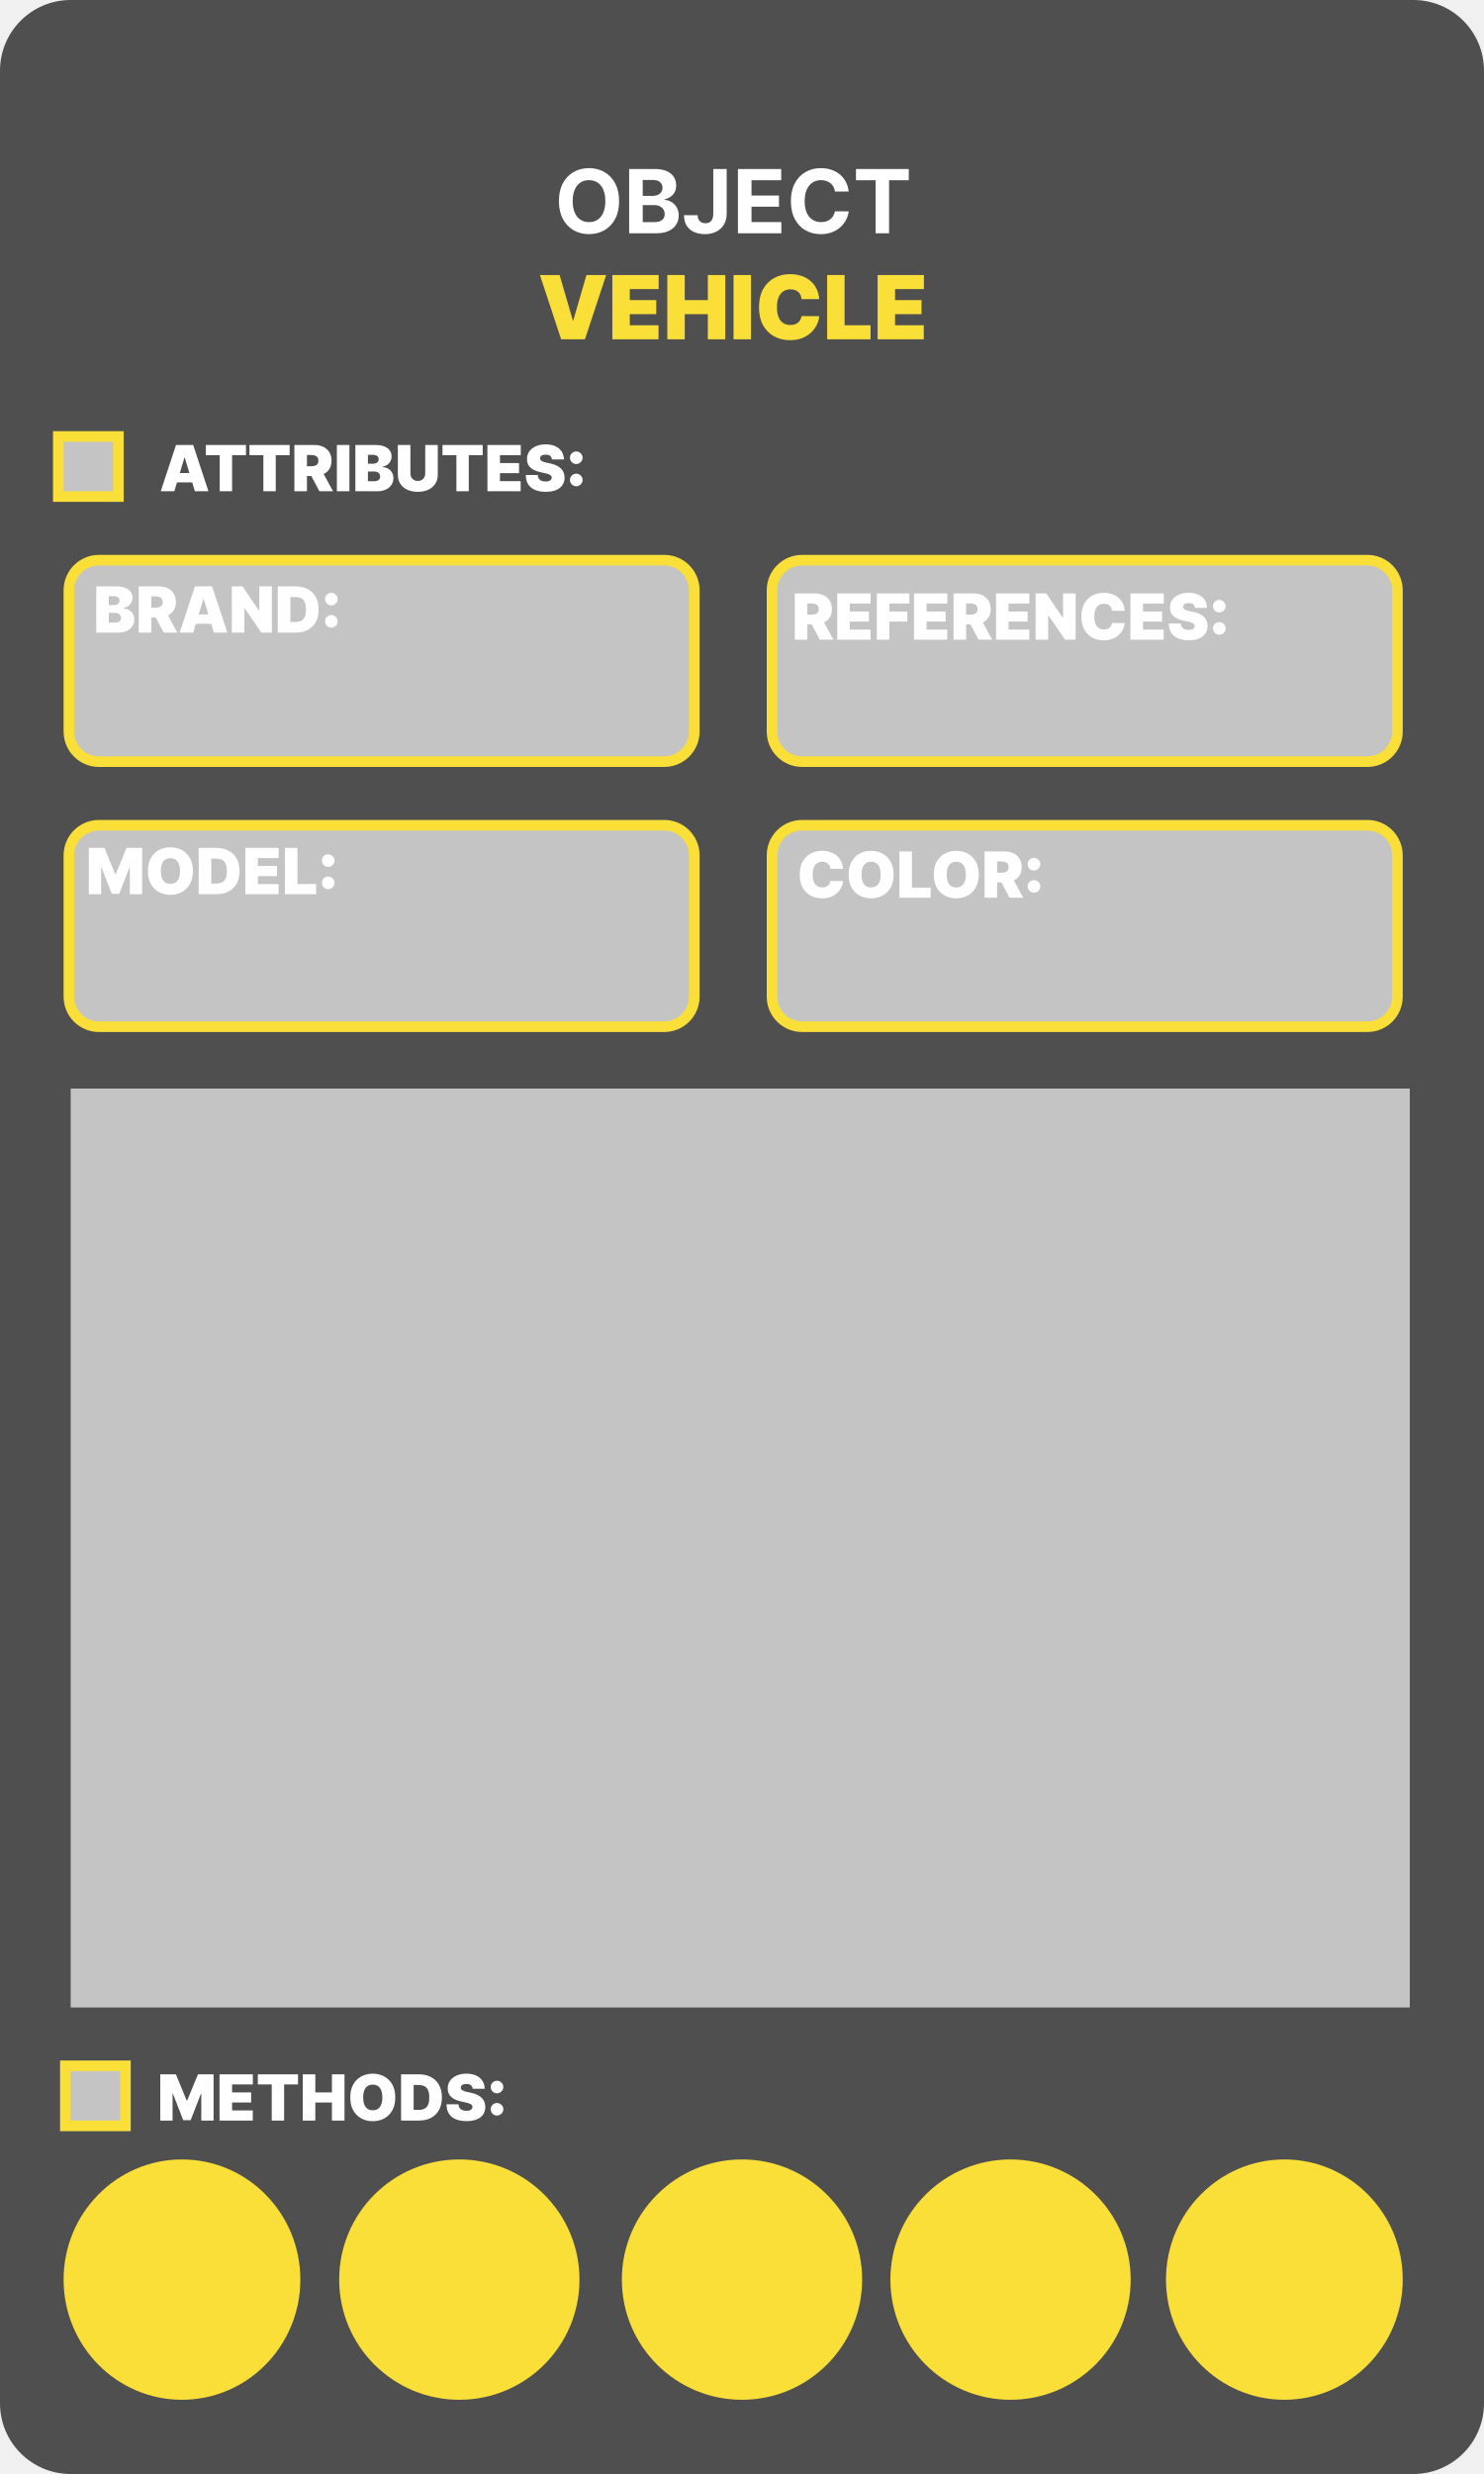
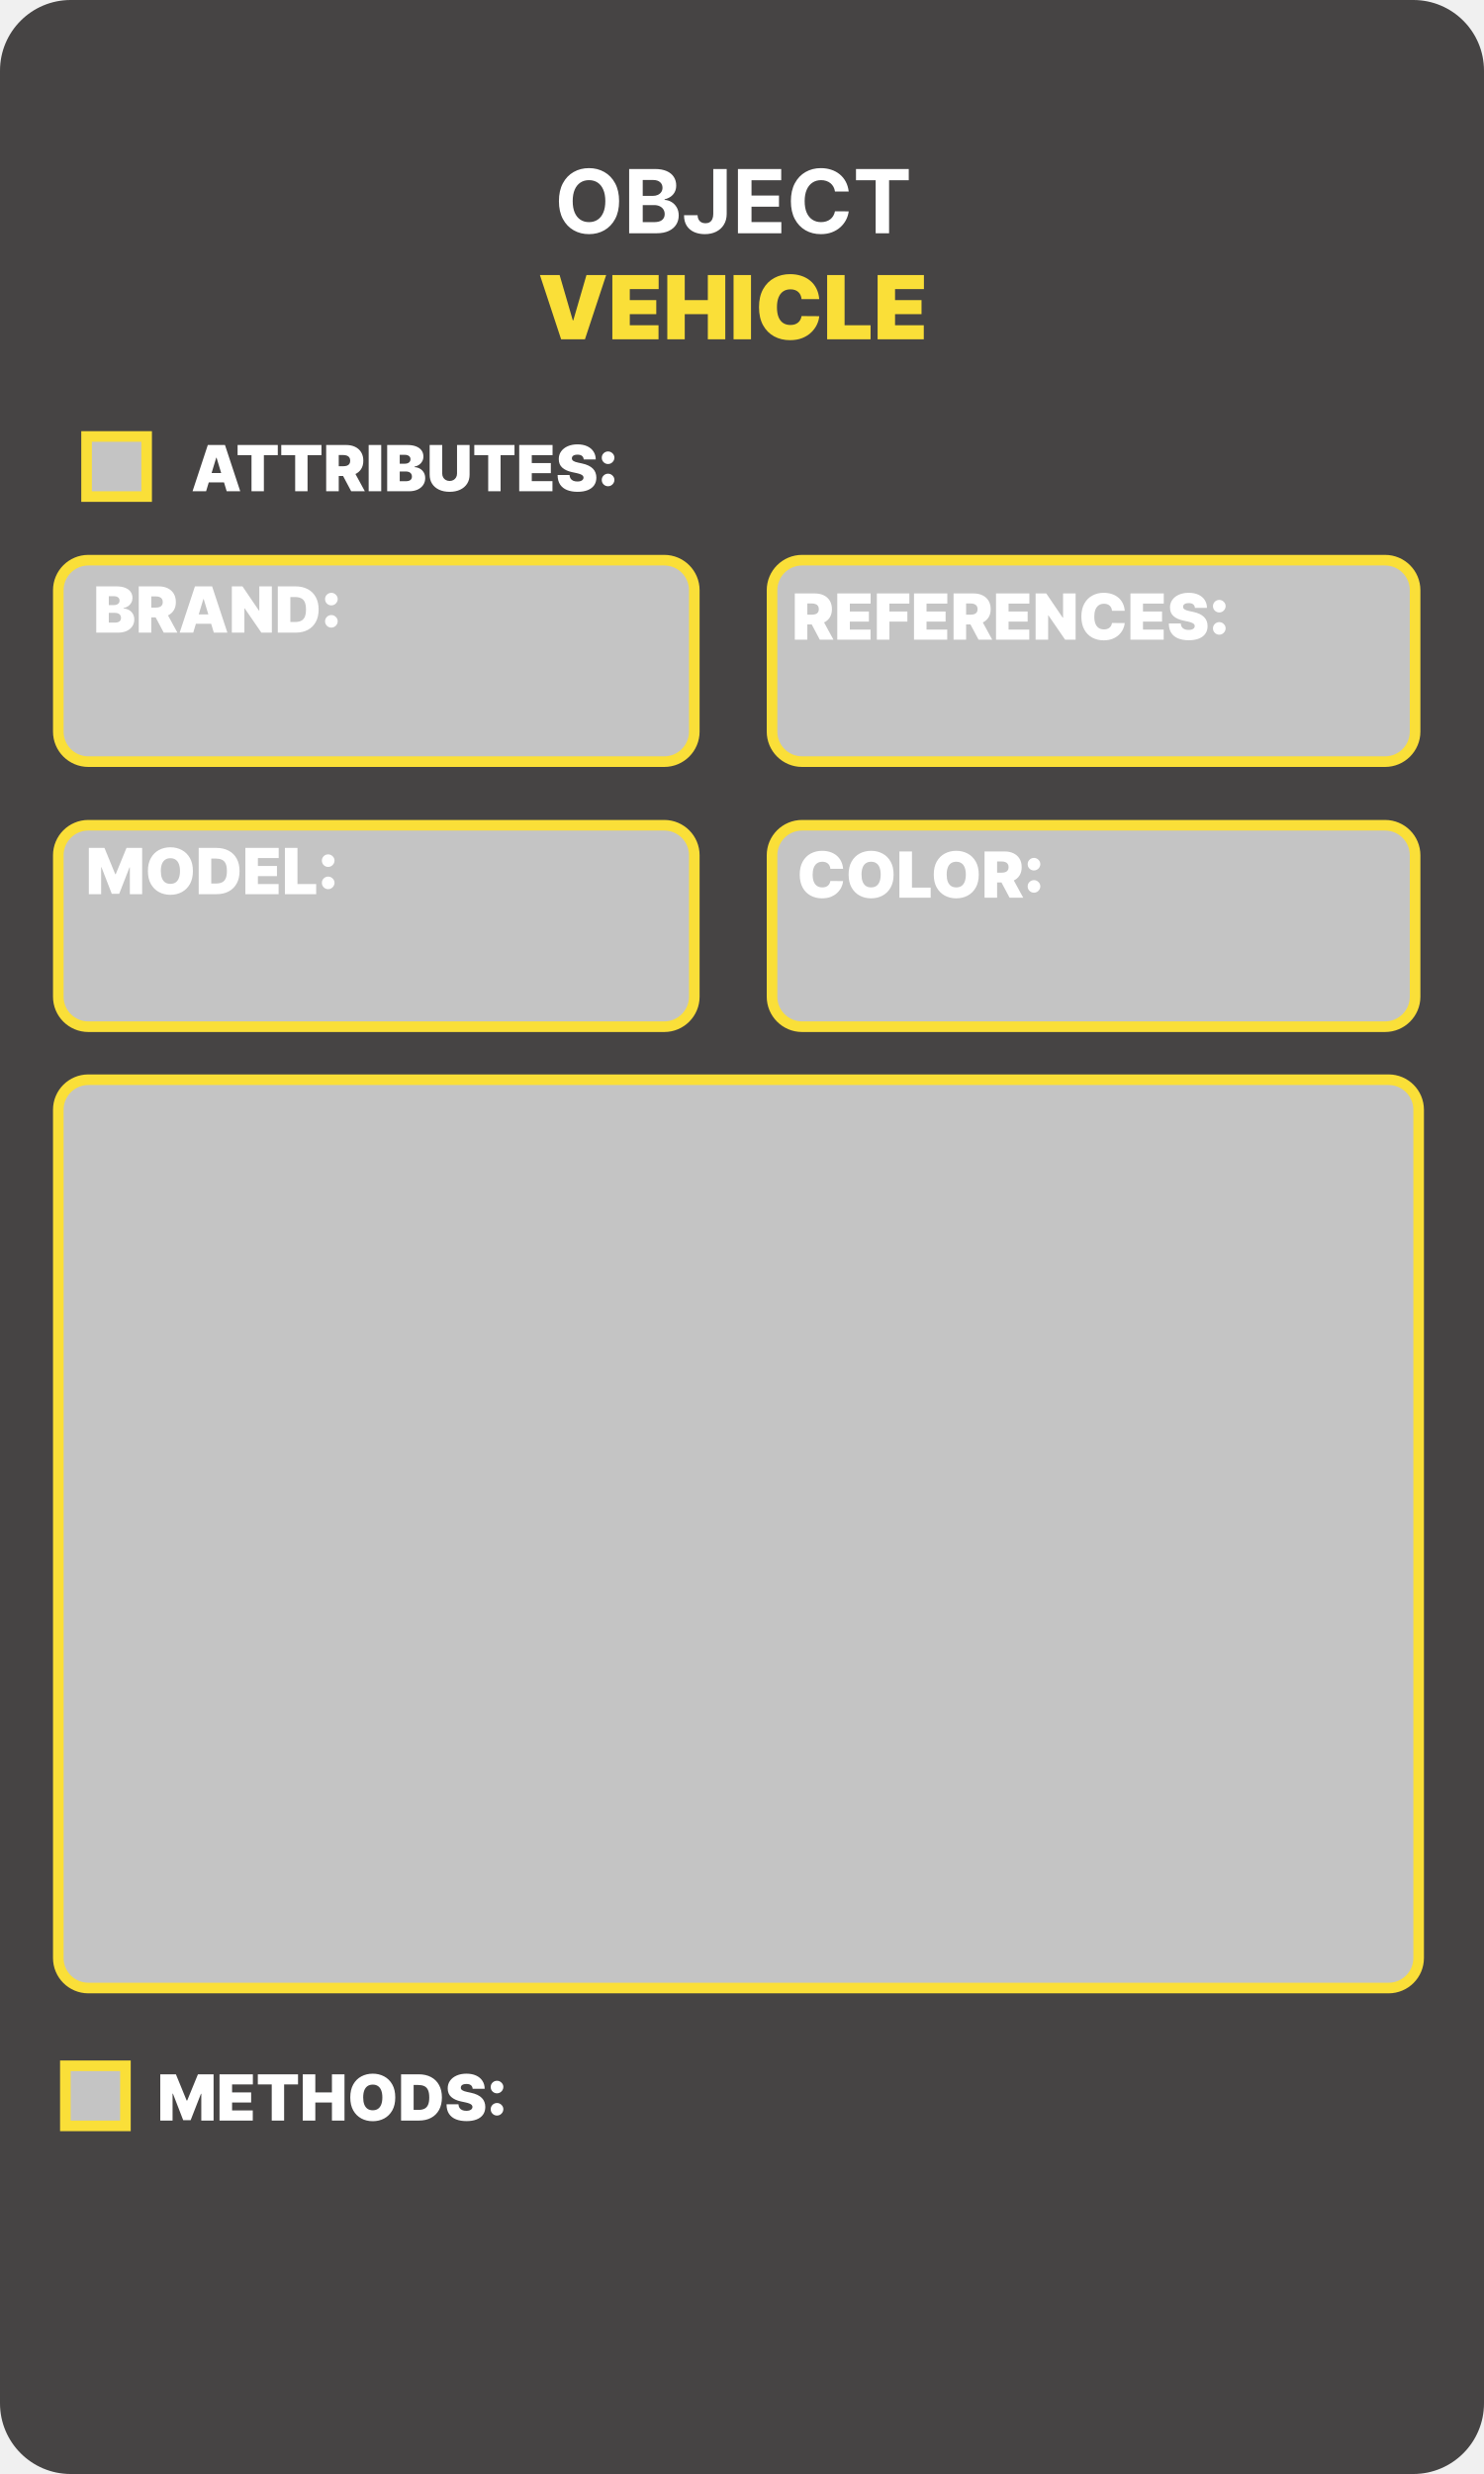
<svg xmlns="http://www.w3.org/2000/svg" width="420" height="700" viewBox="0 0 420 700" fill="none">
-   <rect width="420" height="700" rx="20" fill="black" fill-opacity="0.67" />
-   <rect x="19.5" y="158.5" width="177" height="57" rx="8.5" fill="#C4C4C4" stroke="#FADF38" stroke-width="3" />
-   <rect x="19.5" y="233.5" width="177" height="57" rx="8.5" fill="#C4C4C4" stroke="#FADF38" stroke-width="3" />
-   <rect x="218.5" y="158.5" width="177" height="57" rx="8.5" fill="#C4C4C4" stroke="#FADF38" stroke-width="3" />
-   <rect x="218.5" y="233.5" width="177" height="57" rx="8.5" fill="#C4C4C4" stroke="#FADF38" stroke-width="3" />
-   <circle cx="130" cy="645" r="34" fill="#FADF38" />
-   <ellipse cx="51.5" cy="645" rx="33.5" ry="34" fill="#FADF38" />
-   <circle cx="210" cy="645" r="34" fill="#FADF38" />
-   <circle cx="286" cy="645" r="34" fill="#FADF38" />
-   <ellipse cx="363.5" cy="645" rx="33.5" ry="34" fill="#FADF38" />
+   <rect width="420" height="700" rx="20" fill="#464444" />
+   <rect x="16.5" y="158.5" width="180" height="57" rx="8.5" fill="#C4C4C4" stroke="#FADF38" stroke-width="3" />
+   <rect x="16.5" y="233.5" width="180" height="57" rx="8.5" fill="#C4C4C4" stroke="#FADF38" stroke-width="3" />
+   <rect x="218.5" y="158.5" width="182" height="57" rx="8.5" fill="#C4C4C4" stroke="#FADF38" stroke-width="3" />
+   <rect x="218.5" y="233.5" width="182" height="57" rx="8.5" fill="#C4C4C4" stroke="#FADF38" stroke-width="3" />
+   <rect x="24.5" y="123.5" width="17" height="17" fill="#C4C4C4" stroke="#FADF38" stroke-width="3" />
  <rect x="18.5" y="584.5" width="17" height="17" fill="#C4C4C4" stroke="#FADF38" stroke-width="3" />
  <path d="M175.215 56.909C175.215 58.892 174.839 60.579 174.087 61.969C173.341 63.36 172.323 64.423 171.033 65.157C169.749 65.885 168.305 66.249 166.701 66.249C165.085 66.249 163.635 65.882 162.351 65.148C161.066 64.414 160.051 63.351 159.306 61.961C158.56 60.57 158.187 58.886 158.187 56.909C158.187 54.926 158.56 53.24 159.306 51.849C160.051 50.458 161.066 49.398 162.351 48.67C163.635 47.937 165.085 47.57 166.701 47.57C168.305 47.57 169.749 47.937 171.033 48.67C172.323 49.398 173.341 50.458 174.087 51.849C174.839 53.24 175.215 54.926 175.215 56.909ZM171.317 56.909C171.317 55.625 171.125 54.542 170.74 53.66C170.361 52.778 169.826 52.109 169.133 51.653C168.441 51.198 167.63 50.97 166.701 50.97C165.772 50.97 164.961 51.198 164.268 51.653C163.576 52.109 163.037 52.778 162.652 53.66C162.274 54.542 162.084 55.625 162.084 56.909C162.084 58.193 162.274 59.276 162.652 60.158C163.037 61.04 163.576 61.709 164.268 62.165C164.961 62.62 165.772 62.848 166.701 62.848C167.63 62.848 168.441 62.62 169.133 62.165C169.826 61.709 170.361 61.04 170.74 60.158C171.125 59.276 171.317 58.193 171.317 56.909ZM178.062 66V47.818H185.342C186.68 47.818 187.795 48.017 188.689 48.413C189.583 48.809 190.254 49.36 190.704 50.064C191.154 50.763 191.379 51.568 191.379 52.479C191.379 53.189 191.237 53.814 190.953 54.352C190.669 54.885 190.278 55.323 189.781 55.666C189.29 56.004 188.727 56.243 188.094 56.385V56.563C188.787 56.592 189.435 56.788 190.038 57.149C190.648 57.51 191.142 58.016 191.521 58.667C191.9 59.312 192.089 60.081 192.089 60.975C192.089 61.94 191.849 62.801 191.37 63.559C190.897 64.31 190.195 64.905 189.266 65.343C188.337 65.781 187.192 66 185.83 66H178.062ZM181.906 62.857H185.04C186.111 62.857 186.893 62.653 187.384 62.245C187.875 61.83 188.121 61.28 188.121 60.593C188.121 60.09 187.999 59.646 187.757 59.262C187.514 58.877 187.168 58.575 186.718 58.356C186.274 58.137 185.744 58.028 185.129 58.028H181.906V62.857ZM181.906 55.426H184.756C185.283 55.426 185.75 55.335 186.159 55.151C186.573 54.962 186.899 54.696 187.135 54.352C187.378 54.009 187.499 53.598 187.499 53.118C187.499 52.461 187.266 51.932 186.798 51.529C186.336 51.127 185.679 50.925 184.827 50.925H181.906V55.426ZM201.87 47.818H205.67V60.496C205.67 61.668 205.407 62.686 204.88 63.55C204.359 64.414 203.634 65.08 202.705 65.547C201.776 66.015 200.696 66.249 199.464 66.249C198.37 66.249 197.375 66.056 196.481 65.671C195.594 65.281 194.889 64.689 194.369 63.896C193.848 63.097 193.59 62.094 193.596 60.886H197.423C197.434 61.366 197.532 61.777 197.716 62.12C197.905 62.458 198.162 62.718 198.488 62.902C198.819 63.079 199.21 63.168 199.66 63.168C200.133 63.168 200.533 63.067 200.858 62.866C201.19 62.659 201.441 62.357 201.613 61.961C201.785 61.564 201.87 61.076 201.87 60.496V47.818ZM208.848 66V47.818H221.1V50.988H212.692V55.32H220.469V58.489H212.692V62.831H221.135V66H208.848ZM240.198 54.184H236.31C236.239 53.681 236.094 53.234 235.875 52.843C235.656 52.447 235.375 52.109 235.031 51.831C234.688 51.553 234.291 51.34 233.842 51.192C233.398 51.044 232.915 50.97 232.395 50.97C231.454 50.97 230.634 51.204 229.935 51.671C229.237 52.133 228.695 52.807 228.311 53.695C227.926 54.577 227.734 55.648 227.734 56.909C227.734 58.205 227.926 59.294 228.311 60.176C228.701 61.058 229.246 61.724 229.944 62.174C230.643 62.623 231.451 62.848 232.368 62.848C232.883 62.848 233.359 62.78 233.797 62.644C234.241 62.508 234.635 62.31 234.978 62.049C235.321 61.783 235.605 61.461 235.83 61.082C236.061 60.703 236.221 60.271 236.31 59.785L240.198 59.803C240.098 60.638 239.846 61.443 239.444 62.218C239.047 62.987 238.511 63.677 237.837 64.287C237.168 64.89 236.369 65.37 235.44 65.725C234.516 66.074 233.472 66.249 232.306 66.249C230.684 66.249 229.234 65.882 227.956 65.148C226.683 64.414 225.677 63.351 224.937 61.961C224.203 60.57 223.836 58.886 223.836 56.909C223.836 54.926 224.209 53.24 224.955 51.849C225.701 50.458 226.713 49.398 227.991 48.67C229.27 47.937 230.708 47.57 232.306 47.57C233.359 47.57 234.336 47.718 235.235 48.014C236.141 48.309 236.943 48.742 237.641 49.31C238.34 49.872 238.908 50.561 239.346 51.378C239.79 52.195 240.074 53.13 240.198 54.184ZM242.262 50.988V47.818H257.195V50.988H251.628V66H247.829V50.988H242.262Z" fill="white" />
  <path d="M158.382 77.818L162.111 90.638H162.253L165.982 77.818H171.557L165.556 96H158.808L152.807 77.818H158.382ZM173.308 96V77.818H186.412V81.796H178.244V84.921H185.737V88.898H178.244V92.023H186.376V96H173.308ZM188.86 96V77.818H193.796V84.921H200.33V77.818H205.266V96H200.33V88.898H193.796V96H188.86ZM212.546 77.818V96H207.61V77.818H212.546ZM231.86 84.636H226.853C226.817 84.222 226.722 83.846 226.568 83.509C226.421 83.171 226.213 82.882 225.947 82.639C225.687 82.39 225.37 82.201 224.997 82.071C224.624 81.934 224.201 81.867 223.728 81.867C222.899 81.867 222.198 82.068 221.624 82.47C221.055 82.873 220.623 83.45 220.327 84.201C220.037 84.953 219.892 85.856 219.892 86.909C219.892 88.022 220.04 88.954 220.336 89.706C220.638 90.451 221.073 91.014 221.641 91.392C222.209 91.765 222.893 91.952 223.692 91.952C224.148 91.952 224.556 91.895 224.917 91.783C225.278 91.665 225.592 91.496 225.858 91.277C226.125 91.058 226.341 90.795 226.506 90.487C226.678 90.173 226.793 89.821 226.853 89.43L231.86 89.466C231.801 90.235 231.584 91.019 231.212 91.819C230.839 92.612 230.309 93.346 229.622 94.02C228.942 94.689 228.098 95.228 227.092 95.636C226.086 96.044 224.917 96.249 223.586 96.249C221.917 96.249 220.419 95.891 219.093 95.174C217.774 94.458 216.729 93.405 215.959 92.014C215.196 90.623 214.814 88.921 214.814 86.909C214.814 84.885 215.205 83.18 215.986 81.796C216.767 80.405 217.821 79.354 219.147 78.644C220.472 77.928 221.952 77.57 223.586 77.57C224.734 77.57 225.79 77.726 226.755 78.04C227.72 78.354 228.566 78.812 229.294 79.416C230.022 80.014 230.608 80.751 231.052 81.627C231.496 82.503 231.765 83.506 231.86 84.636ZM234.099 96V77.818H239.035V92.023H246.386V96H234.099ZM248.381 96V77.818H261.485V81.796H253.317V84.921H260.81V88.898H253.317V92.023H261.45V96H248.381Z" fill="#FADF38" />
  <path d="M27.24 179V165.909H32.916C33.913 165.909 34.751 166.043 35.428 166.312C36.11 166.58 36.624 166.96 36.969 167.45C37.318 167.94 37.493 168.517 37.493 169.182C37.493 169.663 37.386 170.102 37.173 170.499C36.965 170.895 36.671 171.227 36.291 171.496C35.912 171.76 35.469 171.943 34.962 172.045V172.173C35.524 172.195 36.036 172.337 36.496 172.602C36.956 172.862 37.323 173.222 37.595 173.682C37.868 174.138 38.004 174.675 38.004 175.293C38.004 176.009 37.817 176.646 37.442 177.204C37.071 177.762 36.543 178.201 35.857 178.521C35.171 178.84 34.352 179 33.402 179H27.24ZM30.794 176.162H32.456C33.053 176.162 33.5 176.051 33.798 175.83C34.097 175.604 34.246 175.271 34.246 174.832C34.246 174.526 34.176 174.266 34.035 174.053C33.894 173.839 33.694 173.678 33.434 173.567C33.178 173.456 32.87 173.401 32.507 173.401H30.794V176.162ZM30.794 171.202H32.252C32.563 171.202 32.837 171.153 33.076 171.055C33.315 170.957 33.5 170.816 33.632 170.633C33.769 170.445 33.837 170.217 33.837 169.949C33.837 169.544 33.692 169.235 33.402 169.022C33.112 168.805 32.746 168.696 32.303 168.696H30.794V171.202ZM39.264 179V165.909H44.914C45.886 165.909 46.736 166.086 47.465 166.44C48.193 166.793 48.76 167.303 49.165 167.967C49.57 168.632 49.772 169.429 49.772 170.358C49.772 171.295 49.563 172.086 49.146 172.729C48.732 173.373 48.151 173.859 47.401 174.187C46.655 174.515 45.784 174.679 44.786 174.679H41.411V171.918H44.071C44.488 171.918 44.844 171.866 45.138 171.764C45.436 171.658 45.664 171.489 45.822 171.259C45.984 171.029 46.065 170.729 46.065 170.358C46.065 169.983 45.984 169.678 45.822 169.444C45.664 169.205 45.436 169.031 45.138 168.92C44.844 168.805 44.488 168.747 44.071 168.747H42.818V179H39.264ZM46.934 172.991L50.207 179H46.346L43.15 172.991H46.934ZM54.688 179H50.852L55.173 165.909H60.031L64.353 179H60.517L57.654 169.514H57.551L54.688 179ZM53.972 173.835H61.182V176.494H53.972V173.835ZM76.94 165.909V179H73.974L69.244 172.122H69.167V179H65.613V165.909H68.63L73.284 172.761H73.386V165.909H76.94ZM83.658 179H78.621V165.909H83.607C84.954 165.909 86.117 166.171 87.097 166.695C88.081 167.215 88.84 167.965 89.373 168.945C89.909 169.921 90.178 171.091 90.178 172.455C90.178 173.818 89.912 174.99 89.379 175.97C88.846 176.946 88.092 177.696 87.116 178.22C86.14 178.74 84.988 179 83.658 179ZM82.175 175.983H83.53C84.178 175.983 84.73 175.879 85.186 175.67C85.646 175.461 85.995 175.101 86.234 174.589C86.477 174.078 86.598 173.366 86.598 172.455C86.598 171.543 86.475 170.831 86.228 170.32C85.985 169.808 85.627 169.448 85.154 169.239C84.685 169.031 84.11 168.926 83.428 168.926H82.175V175.983ZM93.791 177.581C93.297 177.581 92.873 177.408 92.519 177.063C92.17 176.714 91.997 176.29 92.001 175.791C91.997 175.305 92.17 174.89 92.519 174.545C92.873 174.2 93.297 174.027 93.791 174.027C94.26 174.027 94.673 174.2 95.031 174.545C95.393 174.89 95.576 175.305 95.581 175.791C95.576 176.124 95.489 176.426 95.319 176.699C95.153 176.967 94.935 177.183 94.667 177.344C94.398 177.502 94.106 177.581 93.791 177.581ZM93.791 171.291C93.297 171.291 92.873 171.119 92.519 170.773C92.17 170.424 91.997 170 92.001 169.501C91.997 169.016 92.17 168.6 92.519 168.255C92.873 167.91 93.297 167.737 93.791 167.737C94.26 167.737 94.673 167.91 95.031 168.255C95.393 168.6 95.576 169.016 95.581 169.501C95.576 169.834 95.489 170.136 95.319 170.409C95.153 170.678 94.935 170.893 94.667 171.055C94.398 171.212 94.106 171.291 93.791 171.291Z" fill="white" />
  <path d="M224.942 181V167.909H230.593C231.565 167.909 232.415 168.086 233.143 168.44C233.872 168.793 234.439 169.303 234.844 169.967C235.248 170.632 235.451 171.429 235.451 172.358C235.451 173.295 235.242 174.086 234.824 174.729C234.411 175.373 233.829 175.859 233.079 176.187C232.334 176.515 231.462 176.679 230.465 176.679H227.09V173.918H229.749C230.167 173.918 230.523 173.866 230.817 173.764C231.115 173.658 231.343 173.489 231.501 173.259C231.663 173.029 231.744 172.729 231.744 172.358C231.744 171.983 231.663 171.678 231.501 171.444C231.343 171.205 231.115 171.031 230.817 170.92C230.523 170.805 230.167 170.747 229.749 170.747H228.496V181H224.942ZM232.613 174.991L235.886 181H232.025L228.829 174.991H232.613ZM236.966 181V167.909H246.4V170.773H240.52V173.023H245.915V175.886H240.52V178.136H246.375V181H236.966ZM248.163 181V167.909H257.368V170.773H251.717V173.023H256.805V175.886H251.717V181H248.163ZM258.675 181V167.909H268.109V170.773H262.229V173.023H267.624V175.886H262.229V178.136H268.084V181H258.675ZM269.872 181V167.909H275.523C276.494 167.909 277.344 168.086 278.073 168.44C278.802 168.793 279.369 169.303 279.773 169.967C280.178 170.632 280.381 171.429 280.381 172.358C280.381 173.295 280.172 174.086 279.754 174.729C279.341 175.373 278.759 175.859 278.009 176.187C277.263 176.515 276.392 176.679 275.395 176.679H272.02V173.918H274.679C275.097 173.918 275.452 173.866 275.746 173.764C276.045 173.658 276.273 173.489 276.43 173.259C276.592 173.029 276.673 172.729 276.673 172.358C276.673 171.983 276.592 171.678 276.43 171.444C276.273 171.205 276.045 171.031 275.746 170.92C275.452 170.805 275.097 170.747 274.679 170.747H273.426V181H269.872ZM277.543 174.991L280.815 181H276.954L273.758 174.991H277.543ZM281.896 181V167.909H291.33V170.773H285.449V173.023H290.844V175.886H285.449V178.136H291.305V181H281.896ZM304.419 167.909V181H301.454L296.723 174.122H296.647V181H293.093V167.909H296.11L300.763 174.761H300.866V167.909H304.419ZM318.322 172.818H314.717C314.691 172.52 314.623 172.249 314.513 172.006C314.406 171.763 314.257 171.555 314.065 171.38C313.878 171.201 313.65 171.065 313.381 170.971C313.113 170.873 312.808 170.824 312.467 170.824C311.87 170.824 311.366 170.969 310.952 171.259C310.543 171.548 310.232 171.964 310.019 172.505C309.81 173.046 309.706 173.696 309.706 174.455C309.706 175.256 309.812 175.927 310.025 176.468C310.243 177.005 310.556 177.41 310.965 177.683C311.374 177.951 311.866 178.085 312.441 178.085C312.77 178.085 313.064 178.045 313.324 177.964C313.584 177.879 313.809 177.757 314.001 177.599C314.193 177.442 314.348 177.252 314.468 177.031C314.591 176.805 314.674 176.551 314.717 176.27L318.322 176.295C318.28 176.849 318.124 177.414 317.856 177.989C317.587 178.56 317.206 179.089 316.711 179.575C316.221 180.056 315.614 180.444 314.89 180.738C314.165 181.032 313.324 181.179 312.365 181.179C311.163 181.179 310.085 180.921 309.13 180.406C308.18 179.89 307.428 179.131 306.874 178.13C306.324 177.129 306.049 175.903 306.049 174.455C306.049 172.997 306.331 171.77 306.893 170.773C307.456 169.771 308.214 169.015 309.169 168.504C310.123 167.988 311.189 167.73 312.365 167.73C313.191 167.73 313.952 167.843 314.647 168.069C315.341 168.295 315.951 168.625 316.475 169.06C316.999 169.49 317.421 170.021 317.741 170.651C318.06 171.282 318.254 172.004 318.322 172.818ZM319.935 181V167.909H329.369V170.773H323.489V173.023H328.883V175.886H323.489V178.136H329.344V181H319.935ZM338.189 172C338.155 171.574 337.995 171.241 337.709 171.003C337.428 170.764 337 170.645 336.424 170.645C336.058 170.645 335.758 170.69 335.523 170.779C335.293 170.864 335.123 170.982 335.012 171.131C334.901 171.28 334.843 171.45 334.839 171.642C334.831 171.8 334.858 171.942 334.922 172.07C334.991 172.194 335.097 172.307 335.242 172.409C335.387 172.507 335.572 172.597 335.798 172.678C336.024 172.759 336.292 172.831 336.603 172.895L337.677 173.125C338.402 173.278 339.022 173.481 339.537 173.732C340.053 173.984 340.475 174.28 340.803 174.621C341.131 174.957 341.372 175.337 341.525 175.759C341.683 176.18 341.764 176.641 341.768 177.139C341.764 178 341.549 178.729 341.123 179.325C340.696 179.922 340.087 180.376 339.294 180.687C338.506 180.998 337.558 181.153 336.45 181.153C335.312 181.153 334.319 180.985 333.471 180.648C332.628 180.312 331.971 179.794 331.503 179.095C331.038 178.392 330.804 177.493 330.799 176.398H334.174C334.196 176.798 334.296 177.135 334.475 177.408C334.654 177.68 334.905 177.887 335.229 178.028C335.557 178.168 335.947 178.239 336.399 178.239C336.778 178.239 337.096 178.192 337.351 178.098C337.607 178.004 337.801 177.874 337.933 177.708C338.065 177.542 338.133 177.352 338.138 177.139C338.133 176.939 338.067 176.764 337.939 176.615C337.816 176.462 337.611 176.325 337.326 176.206C337.04 176.082 336.655 175.967 336.169 175.861L334.865 175.58C333.706 175.328 332.792 174.908 332.123 174.32C331.458 173.728 331.128 172.92 331.132 171.898C331.128 171.067 331.349 170.34 331.797 169.718C332.248 169.092 332.873 168.604 333.669 168.254C334.471 167.905 335.389 167.73 336.424 167.73C337.481 167.73 338.395 167.907 339.167 168.261C339.938 168.614 340.532 169.113 340.95 169.756C341.372 170.396 341.585 171.143 341.589 172H338.189ZM345.089 179.581C344.595 179.581 344.171 179.408 343.817 179.063C343.467 178.714 343.295 178.29 343.299 177.791C343.295 177.305 343.467 176.89 343.817 176.545C344.171 176.2 344.595 176.027 345.089 176.027C345.558 176.027 345.971 176.2 346.329 176.545C346.691 176.89 346.874 177.305 346.879 177.791C346.874 178.124 346.787 178.426 346.617 178.699C346.45 178.967 346.233 179.183 345.965 179.344C345.696 179.502 345.404 179.581 345.089 179.581ZM345.089 173.291C344.595 173.291 344.171 173.119 343.817 172.773C343.467 172.424 343.295 172 343.299 171.501C343.295 171.016 343.467 170.6 343.817 170.255C344.171 169.91 344.595 169.737 345.089 169.737C345.558 169.737 345.971 169.91 346.329 170.255C346.691 170.6 346.874 171.016 346.879 171.501C346.874 171.834 346.787 172.136 346.617 172.409C346.45 172.678 346.233 172.893 345.965 173.055C345.696 173.212 345.404 173.291 345.089 173.291Z" fill="white" />
  <path d="M25.143 239.909H29.566L32.608 247.324H32.762L35.804 239.909H40.228V253H36.751V245.432H36.648L33.733 252.898H31.637L28.722 245.381H28.62V253H25.143V239.909ZM54.594 246.455C54.594 247.912 54.31 249.141 53.744 250.143C53.177 251.14 52.412 251.896 51.449 252.412C50.486 252.923 49.412 253.179 48.227 253.179C47.034 253.179 45.956 252.921 44.993 252.406C44.034 251.886 43.272 251.127 42.705 250.13C42.142 249.129 41.861 247.903 41.861 246.455C41.861 244.997 42.142 243.77 42.705 242.773C43.272 241.771 44.034 241.015 44.993 240.504C45.956 239.988 47.034 239.73 48.227 239.73C49.412 239.73 50.486 239.988 51.449 240.504C52.412 241.015 53.177 241.771 53.744 242.773C54.31 243.77 54.594 244.997 54.594 246.455ZM50.938 246.455C50.938 245.67 50.833 245.01 50.624 244.473C50.42 243.932 50.115 243.523 49.71 243.246C49.31 242.964 48.816 242.824 48.227 242.824C47.639 242.824 47.143 242.964 46.738 243.246C46.337 243.523 46.033 243.932 45.824 244.473C45.62 245.01 45.517 245.67 45.517 246.455C45.517 247.239 45.62 247.901 45.824 248.442C46.033 248.979 46.337 249.388 46.738 249.67C47.143 249.947 47.639 250.085 48.227 250.085C48.816 250.085 49.31 249.947 49.71 249.67C50.115 249.388 50.42 248.979 50.624 248.442C50.833 247.901 50.938 247.239 50.938 246.455ZM61.275 253H56.238V239.909H61.224C62.571 239.909 63.734 240.171 64.714 240.695C65.698 241.215 66.457 241.965 66.99 242.945C67.527 243.921 67.795 245.091 67.795 246.455C67.795 247.818 67.529 248.99 66.996 249.97C66.463 250.946 65.709 251.696 64.733 252.22C63.758 252.74 62.605 253 61.275 253ZM59.792 249.983H61.147C61.795 249.983 62.347 249.879 62.803 249.67C63.263 249.461 63.613 249.101 63.851 248.589C64.094 248.078 64.216 247.366 64.216 246.455C64.216 245.543 64.092 244.831 63.845 244.32C63.602 243.808 63.244 243.448 62.771 243.239C62.302 243.031 61.727 242.926 61.045 242.926H59.792V249.983ZM69.439 253V239.909H78.874V242.773H72.993V245.023H78.388V247.886H72.993V250.136H78.849V253H69.439ZM80.637 253V239.909H84.191V250.136H89.483V253H80.637ZM92.889 251.581C92.394 251.581 91.97 251.408 91.617 251.063C91.267 250.714 91.095 250.29 91.099 249.791C91.095 249.305 91.267 248.89 91.617 248.545C91.97 248.2 92.394 248.027 92.889 248.027C93.357 248.027 93.771 248.2 94.129 248.545C94.491 248.89 94.674 249.305 94.678 249.791C94.674 250.124 94.587 250.426 94.416 250.699C94.25 250.967 94.033 251.183 93.764 251.344C93.496 251.502 93.204 251.581 92.889 251.581ZM92.889 245.291C92.394 245.291 91.97 245.119 91.617 244.773C91.267 244.424 91.095 244 91.099 243.501C91.095 243.016 91.267 242.6 91.617 242.255C91.97 241.91 92.394 241.737 92.889 241.737C93.357 241.737 93.771 241.91 94.129 242.255C94.491 242.6 94.674 243.016 94.678 243.501C94.674 243.834 94.587 244.136 94.416 244.409C94.25 244.678 94.033 244.893 93.764 245.055C93.496 245.212 93.204 245.291 92.889 245.291Z" fill="white" />
  <path d="M238.611 245.818H235.006C234.981 245.52 234.912 245.249 234.802 245.006C234.695 244.763 234.546 244.555 234.354 244.38C234.167 244.201 233.939 244.065 233.67 243.971C233.402 243.873 233.097 243.824 232.756 243.824C232.16 243.824 231.655 243.969 231.241 244.259C230.832 244.548 230.521 244.964 230.308 245.505C230.099 246.046 229.995 246.696 229.995 247.455C229.995 248.256 230.101 248.927 230.314 249.468C230.532 250.005 230.845 250.41 231.254 250.683C231.663 250.951 232.155 251.085 232.731 251.085C233.059 251.085 233.353 251.045 233.613 250.964C233.873 250.879 234.098 250.757 234.29 250.599C234.482 250.442 234.638 250.252 234.757 250.031C234.88 249.805 234.964 249.551 235.006 249.27L238.611 249.295C238.569 249.849 238.413 250.414 238.145 250.989C237.876 251.56 237.495 252.089 237 252.575C236.51 253.056 235.903 253.444 235.179 253.738C234.454 254.032 233.613 254.179 232.654 254.179C231.452 254.179 230.374 253.921 229.419 253.406C228.469 252.89 227.717 252.131 227.163 251.13C226.613 250.129 226.339 248.903 226.339 247.455C226.339 245.997 226.62 244.77 227.182 243.773C227.745 242.771 228.503 242.015 229.458 241.504C230.412 240.988 231.478 240.73 232.654 240.73C233.481 240.73 234.241 240.843 234.936 241.069C235.63 241.295 236.24 241.625 236.764 242.06C237.288 242.49 237.71 243.021 238.03 243.651C238.349 244.282 238.543 245.004 238.611 245.818ZM252.905 247.455C252.905 248.912 252.622 250.141 252.055 251.143C251.489 252.14 250.724 252.896 249.761 253.412C248.797 253.923 247.724 254.179 246.539 254.179C245.346 254.179 244.268 253.921 243.305 253.406C242.346 252.886 241.583 252.127 241.016 251.13C240.454 250.129 240.172 248.903 240.172 247.455C240.172 245.997 240.454 244.77 241.016 243.773C241.583 242.771 242.346 242.015 243.305 241.504C244.268 240.988 245.346 240.73 246.539 240.73C247.724 240.73 248.797 240.988 249.761 241.504C250.724 242.015 251.489 242.771 252.055 243.773C252.622 244.77 252.905 245.997 252.905 247.455ZM249.249 247.455C249.249 246.67 249.145 246.01 248.936 245.473C248.731 244.932 248.427 244.523 248.022 244.246C247.621 243.964 247.127 243.824 246.539 243.824C245.951 243.824 245.454 243.964 245.05 244.246C244.649 244.523 244.344 244.932 244.136 245.473C243.931 246.01 243.829 246.67 243.829 247.455C243.829 248.239 243.931 248.901 244.136 249.442C244.344 249.979 244.649 250.388 245.05 250.67C245.454 250.947 245.951 251.085 246.539 251.085C247.127 251.085 247.621 250.947 248.022 250.67C248.427 250.388 248.731 249.979 248.936 249.442C249.145 248.901 249.249 248.239 249.249 247.455ZM254.55 254V240.909H258.104V251.136H263.396V254H254.55ZM277.005 247.455C277.005 248.912 276.722 250.141 276.155 251.143C275.588 252.14 274.823 252.896 273.86 253.412C272.897 253.923 271.823 254.179 270.639 254.179C269.445 254.179 268.367 253.921 267.404 253.406C266.445 252.886 265.683 252.127 265.116 251.13C264.553 250.129 264.272 248.903 264.272 247.455C264.272 245.997 264.553 244.77 265.116 243.773C265.683 242.771 266.445 242.015 267.404 241.504C268.367 240.988 269.445 240.73 270.639 240.73C271.823 240.73 272.897 240.988 273.86 241.504C274.823 242.015 275.588 242.771 276.155 243.773C276.722 244.77 277.005 245.997 277.005 247.455ZM273.349 247.455C273.349 246.67 273.244 246.01 273.036 245.473C272.831 244.932 272.526 244.523 272.122 244.246C271.721 243.964 271.227 243.824 270.639 243.824C270.051 243.824 269.554 243.964 269.149 244.246C268.749 244.523 268.444 244.932 268.235 245.473C268.031 246.01 267.928 246.67 267.928 247.455C267.928 248.239 268.031 248.901 268.235 249.442C268.444 249.979 268.749 250.388 269.149 250.67C269.554 250.947 270.051 251.085 270.639 251.085C271.227 251.085 271.721 250.947 272.122 250.67C272.526 250.388 272.831 249.979 273.036 249.442C273.244 248.901 273.349 248.239 273.349 247.455ZM278.649 254V240.909H284.3C285.272 240.909 286.122 241.086 286.85 241.44C287.579 241.793 288.146 242.303 288.551 242.967C288.956 243.632 289.158 244.429 289.158 245.358C289.158 246.295 288.949 247.086 288.532 247.729C288.118 248.373 287.536 248.859 286.786 249.187C286.041 249.515 285.169 249.679 284.172 249.679H280.797V246.918H283.456C283.874 246.918 284.23 246.866 284.524 246.764C284.822 246.658 285.05 246.489 285.208 246.259C285.37 246.029 285.451 245.729 285.451 245.358C285.451 244.983 285.37 244.678 285.208 244.444C285.05 244.205 284.822 244.031 284.524 243.92C284.23 243.805 283.874 243.747 283.456 243.747H282.203V254H278.649ZM286.32 247.991L289.593 254H285.732L282.536 247.991H286.32ZM292.642 252.581C292.147 252.581 291.723 252.408 291.37 252.063C291.02 251.714 290.848 251.29 290.852 250.791C290.848 250.305 291.02 249.89 291.37 249.545C291.723 249.2 292.147 249.027 292.642 249.027C293.11 249.027 293.524 249.2 293.882 249.545C294.244 249.89 294.427 250.305 294.431 250.791C294.427 251.124 294.34 251.426 294.169 251.699C294.003 251.967 293.786 252.183 293.517 252.344C293.249 252.502 292.957 252.581 292.642 252.581ZM292.642 246.291C292.147 246.291 291.723 246.119 291.37 245.773C291.02 245.424 290.848 245 290.852 244.501C290.848 244.016 291.02 243.6 291.37 243.255C291.723 242.91 292.147 242.737 292.642 242.737C293.11 242.737 293.524 242.91 293.882 243.255C294.244 243.6 294.427 244.016 294.431 244.501C294.427 244.834 294.34 245.136 294.169 245.409C294.003 245.678 293.786 245.893 293.517 246.055C293.249 246.212 292.957 246.291 292.642 246.291Z" fill="white" />
  <path d="M45.361 586.909H49.785L52.827 594.324H52.981L56.023 586.909H60.447V600H56.969V592.432H56.867L53.952 599.898H51.856L48.941 592.381H48.839V600H45.361V586.909ZM62.131 600V586.909H71.566V589.773H65.685V592.023H71.08V594.886H65.685V597.136H71.54V600H62.131ZM72.97 589.773V586.909H84.348V589.773H80.41V600H76.908V589.773H72.97ZM85.686 600V586.909H89.24V592.023H93.944V586.909H97.498V600H93.944V594.886H89.24V600H85.686ZM111.867 593.455C111.867 594.912 111.584 596.141 111.017 597.143C110.45 598.14 109.686 598.896 108.722 599.412C107.759 599.923 106.686 600.179 105.501 600.179C104.308 600.179 103.23 599.921 102.267 599.406C101.308 598.886 100.545 598.127 99.978 597.13C99.416 596.129 99.134 594.903 99.134 593.455C99.134 591.997 99.416 590.77 99.978 589.773C100.545 588.771 101.308 588.015 102.267 587.504C103.23 586.988 104.308 586.73 105.501 586.73C106.686 586.73 107.759 586.988 108.722 587.504C109.686 588.015 110.45 588.771 111.017 589.773C111.584 590.77 111.867 591.997 111.867 593.455ZM108.211 593.455C108.211 592.67 108.107 592.01 107.898 591.473C107.693 590.932 107.389 590.523 106.984 590.246C106.583 589.964 106.089 589.824 105.501 589.824C104.913 589.824 104.416 589.964 104.012 590.246C103.611 590.523 103.306 590.932 103.097 591.473C102.893 592.01 102.791 592.67 102.791 593.455C102.791 594.239 102.893 594.901 103.097 595.442C103.306 595.979 103.611 596.388 104.012 596.67C104.416 596.947 104.913 597.085 105.501 597.085C106.089 597.085 106.583 596.947 106.984 596.67C107.389 596.388 107.693 595.979 107.898 595.442C108.107 594.901 108.211 594.239 108.211 593.455ZM118.549 600H113.512V586.909H118.498C119.844 586.909 121.007 587.171 121.988 587.695C122.972 588.215 123.73 588.965 124.263 589.945C124.8 590.921 125.069 592.091 125.069 593.455C125.069 594.818 124.802 595.99 124.27 596.97C123.737 597.946 122.983 598.696 122.007 599.22C121.031 599.74 119.878 600 118.549 600ZM117.066 596.983H118.421C119.069 596.983 119.62 596.879 120.076 596.67C120.537 596.461 120.886 596.101 121.125 595.589C121.368 595.078 121.489 594.366 121.489 593.455C121.489 592.543 121.365 591.831 121.118 591.32C120.875 590.808 120.517 590.448 120.044 590.239C119.576 590.031 119 589.926 118.319 589.926H117.066V596.983ZM133.77 591C133.736 590.574 133.576 590.241 133.29 590.003C133.009 589.764 132.581 589.645 132.006 589.645C131.639 589.645 131.339 589.69 131.104 589.779C130.874 589.864 130.704 589.982 130.593 590.131C130.482 590.28 130.425 590.45 130.42 590.642C130.412 590.8 130.439 590.942 130.503 591.07C130.572 591.194 130.678 591.307 130.823 591.409C130.968 591.507 131.153 591.597 131.379 591.678C131.605 591.759 131.873 591.831 132.184 591.895L133.258 592.125C133.983 592.278 134.603 592.481 135.118 592.732C135.634 592.984 136.056 593.28 136.384 593.621C136.712 593.957 136.953 594.337 137.106 594.759C137.264 595.18 137.345 595.641 137.349 596.139C137.345 597 137.13 597.729 136.704 598.325C136.278 598.922 135.668 599.376 134.876 599.687C134.087 599.998 133.139 600.153 132.031 600.153C130.893 600.153 129.9 599.985 129.052 599.648C128.209 599.312 127.552 598.794 127.084 598.095C126.619 597.392 126.385 596.493 126.381 595.398H129.756C129.777 595.798 129.877 596.135 130.056 596.408C130.235 596.68 130.486 596.887 130.81 597.028C131.138 597.168 131.528 597.239 131.98 597.239C132.359 597.239 132.677 597.192 132.932 597.098C133.188 597.004 133.382 596.874 133.514 596.708C133.646 596.542 133.714 596.352 133.719 596.139C133.714 595.939 133.648 595.764 133.52 595.615C133.397 595.462 133.192 595.325 132.907 595.206C132.621 595.082 132.236 594.967 131.75 594.861L130.446 594.58C129.287 594.328 128.373 593.908 127.704 593.32C127.039 592.728 126.709 591.92 126.713 590.898C126.709 590.067 126.93 589.34 127.378 588.718C127.829 588.092 128.454 587.604 129.251 587.254C130.052 586.905 130.97 586.73 132.006 586.73C133.062 586.73 133.976 586.907 134.748 587.261C135.519 587.614 136.113 588.113 136.531 588.756C136.953 589.396 137.166 590.143 137.17 591H133.77ZM140.67 598.581C140.176 598.581 139.752 598.408 139.398 598.063C139.048 597.714 138.876 597.29 138.88 596.791C138.876 596.305 139.048 595.89 139.398 595.545C139.752 595.2 140.176 595.027 140.67 595.027C141.139 595.027 141.552 595.2 141.91 595.545C142.272 595.89 142.455 596.305 142.46 596.791C142.455 597.124 142.368 597.426 142.198 597.699C142.031 597.967 141.814 598.183 141.546 598.344C141.277 598.502 140.985 598.581 140.67 598.581ZM140.67 592.291C140.176 592.291 139.752 592.119 139.398 591.773C139.048 591.424 138.876 591 138.88 590.501C138.876 590.016 139.048 589.6 139.398 589.255C139.752 588.91 140.176 588.737 140.67 588.737C141.139 588.737 141.552 588.91 141.91 589.255C142.272 589.6 142.455 590.016 142.46 590.501C142.455 590.834 142.368 591.136 142.198 591.409C142.031 591.678 141.814 591.893 141.546 592.055C141.277 592.212 140.985 592.291 140.67 592.291Z" fill="white" />
-   <path d="M49.328 139H45.493L49.814 125.909H54.672L58.993 139H55.158L52.294 129.514H52.192L49.328 139ZM48.612 133.835H55.823V136.494H48.612V133.835ZM58.244 128.773V125.909H69.621V128.773H65.684V139H62.181V128.773H58.244ZM70.601 128.773V125.909H81.979V128.773H78.041V139H74.538V128.773H70.601ZM83.316 139V125.909H88.967C89.939 125.909 90.789 126.086 91.517 126.44C92.246 126.793 92.813 127.303 93.218 127.967C93.623 128.632 93.825 129.429 93.825 130.358C93.825 131.295 93.616 132.086 93.198 132.729C92.785 133.373 92.204 133.859 91.454 134.187C90.708 134.515 89.836 134.679 88.839 134.679H85.464V131.918H88.123C88.541 131.918 88.897 131.866 89.191 131.764C89.489 131.658 89.717 131.489 89.875 131.259C90.037 131.029 90.118 130.729 90.118 130.358C90.118 129.983 90.037 129.678 89.875 129.444C89.717 129.205 89.489 129.031 89.191 128.92C88.897 128.805 88.541 128.747 88.123 128.747H86.87V139H83.316ZM90.987 132.991L94.26 139H90.399L87.203 132.991H90.987ZM98.894 125.909V139H95.34V125.909H98.894ZM100.578 139V125.909H106.254C107.251 125.909 108.089 126.043 108.766 126.312C109.448 126.58 109.962 126.96 110.307 127.45C110.656 127.94 110.831 128.517 110.831 129.182C110.831 129.663 110.724 130.102 110.511 130.499C110.303 130.895 110.009 131.227 109.629 131.496C109.25 131.76 108.807 131.943 108.3 132.045V132.173C108.862 132.195 109.374 132.337 109.834 132.602C110.294 132.862 110.661 133.222 110.933 133.682C111.206 134.138 111.342 134.675 111.342 135.293C111.342 136.009 111.155 136.646 110.78 137.204C110.409 137.762 109.881 138.201 109.195 138.521C108.509 138.84 107.69 139 106.74 139H100.578ZM104.132 136.162H105.794C106.391 136.162 106.838 136.051 107.136 135.83C107.435 135.604 107.584 135.271 107.584 134.832C107.584 134.526 107.513 134.266 107.373 134.053C107.232 133.839 107.032 133.678 106.772 133.567C106.516 133.456 106.207 133.401 105.845 133.401H104.132V136.162ZM104.132 131.202H105.589C105.901 131.202 106.175 131.153 106.414 131.055C106.653 130.957 106.838 130.816 106.97 130.633C107.107 130.445 107.175 130.217 107.175 129.949C107.175 129.544 107.03 129.235 106.74 129.022C106.45 128.805 106.084 128.696 105.641 128.696H104.132V131.202ZM120.349 125.909H123.903V134.295C123.903 135.293 123.664 136.156 123.187 136.884C122.714 137.609 122.053 138.169 121.205 138.565C120.357 138.957 119.373 139.153 118.252 139.153C117.123 139.153 116.134 138.957 115.286 138.565C114.438 138.169 113.778 137.609 113.305 136.884C112.836 136.156 112.602 135.293 112.602 134.295V125.909H116.156V133.989C116.156 134.393 116.245 134.756 116.424 135.075C116.603 135.391 116.85 135.638 117.165 135.817C117.485 135.996 117.847 136.085 118.252 136.085C118.661 136.085 119.023 135.996 119.339 135.817C119.654 135.638 119.901 135.391 120.08 135.075C120.259 134.756 120.349 134.393 120.349 133.989V125.909ZM125.234 128.773V125.909H136.612V128.773H132.674V139H129.171V128.773H125.234ZM137.949 139V125.909H147.384V128.773H141.503V131.023H146.898V133.886H141.503V136.136H147.358V139H137.949ZM156.203 130C156.169 129.574 156.009 129.241 155.724 129.003C155.443 128.764 155.014 128.645 154.439 128.645C154.073 128.645 153.772 128.69 153.538 128.779C153.308 128.864 153.137 128.982 153.026 129.131C152.916 129.28 152.858 129.45 152.854 129.642C152.845 129.8 152.873 129.942 152.937 130.07C153.005 130.194 153.112 130.307 153.257 130.409C153.401 130.507 153.587 130.597 153.813 130.678C154.039 130.759 154.307 130.831 154.618 130.895L155.692 131.125C156.416 131.278 157.036 131.481 157.552 131.732C158.068 131.984 158.49 132.28 158.818 132.621C159.146 132.957 159.387 133.337 159.54 133.759C159.698 134.18 159.779 134.641 159.783 135.139C159.779 136 159.563 136.729 159.137 137.325C158.711 137.922 158.102 138.376 157.309 138.687C156.521 138.998 155.573 139.153 154.465 139.153C153.327 139.153 152.334 138.985 151.486 138.648C150.642 138.312 149.986 137.794 149.517 137.095C149.053 136.392 148.818 135.493 148.814 134.398H152.189C152.21 134.798 152.311 135.135 152.49 135.408C152.669 135.68 152.92 135.887 153.244 136.028C153.572 136.168 153.962 136.239 154.414 136.239C154.793 136.239 155.11 136.192 155.366 136.098C155.622 136.004 155.816 135.874 155.948 135.708C156.08 135.542 156.148 135.352 156.152 135.139C156.148 134.939 156.082 134.764 155.954 134.615C155.83 134.462 155.626 134.325 155.34 134.206C155.055 134.082 154.669 133.967 154.183 133.861L152.879 133.58C151.72 133.328 150.806 132.908 150.137 132.32C149.472 131.728 149.142 130.92 149.146 129.898C149.142 129.067 149.364 128.34 149.811 127.718C150.263 127.092 150.887 126.604 151.684 126.254C152.485 125.905 153.404 125.73 154.439 125.73C155.496 125.73 156.41 125.907 157.181 126.261C157.953 126.614 158.547 127.113 158.965 127.756C159.387 128.396 159.6 129.143 159.604 130H156.203ZM163.104 137.581C162.609 137.581 162.185 137.408 161.831 137.063C161.482 136.714 161.309 136.29 161.314 135.791C161.309 135.305 161.482 134.89 161.831 134.545C162.185 134.2 162.609 134.027 163.104 134.027C163.572 134.027 163.986 134.2 164.344 134.545C164.706 134.89 164.889 135.305 164.893 135.791C164.889 136.124 164.802 136.426 164.631 136.699C164.465 136.967 164.248 137.183 163.979 137.344C163.711 137.502 163.419 137.581 163.104 137.581ZM163.104 131.291C162.609 131.291 162.185 131.119 161.831 130.773C161.482 130.424 161.309 130 161.314 129.501C161.309 129.016 161.482 128.6 161.831 128.255C162.185 127.91 162.609 127.737 163.104 127.737C163.572 127.737 163.986 127.91 164.344 128.255C164.706 128.6 164.889 129.016 164.893 129.501C164.889 129.834 164.802 130.136 164.631 130.409C164.465 130.678 164.248 130.893 163.979 131.055C163.711 131.212 163.419 131.291 163.104 131.291Z" fill="white" />
-   <rect x="16.5" y="123.5" width="17" height="17" fill="#C4C4C4" stroke="#FADF38" stroke-width="3" />
-   <rect x="20" y="308" width="379" height="260" fill="#C4C4C4" />
+   <path d="M58.328 139H54.493L58.814 125.909H63.672L67.993 139H64.158L61.294 129.514H61.192L58.328 139ZM57.612 133.835H64.823V136.494H57.612V133.835ZM67.244 128.773V125.909H78.621V128.773H74.684V139H71.181V128.773H67.244ZM79.601 128.773V125.909H90.979V128.773H87.041V139H83.538V128.773H79.601ZM92.316 139V125.909H97.967C98.939 125.909 99.789 126.086 100.517 126.44C101.246 126.793 101.813 127.303 102.218 127.967C102.623 128.632 102.825 129.429 102.825 130.358C102.825 131.295 102.616 132.086 102.199 132.729C101.785 133.373 101.203 133.859 100.453 134.187C99.708 134.515 98.836 134.679 97.839 134.679H94.464V131.918H97.123C97.541 131.918 97.897 131.866 98.191 131.764C98.489 131.658 98.717 131.489 98.875 131.259C99.037 131.029 99.118 130.729 99.118 130.358C99.118 129.983 99.037 129.678 98.875 129.444C98.717 129.205 98.489 129.031 98.191 128.92C97.897 128.805 97.541 128.747 97.123 128.747H95.87V139H92.316ZM99.987 132.991L103.26 139H99.399L96.203 132.991H99.987ZM107.894 125.909V139H104.34V125.909H107.894ZM109.578 139V125.909H115.254C116.251 125.909 117.089 126.043 117.766 126.312C118.448 126.58 118.962 126.96 119.307 127.45C119.656 127.94 119.831 128.517 119.831 129.182C119.831 129.663 119.724 130.102 119.511 130.499C119.303 130.895 119.009 131.227 118.629 131.496C118.25 131.76 117.807 131.943 117.3 132.045V132.173C117.862 132.195 118.374 132.337 118.834 132.602C119.294 132.862 119.661 133.222 119.933 133.682C120.206 134.138 120.342 134.675 120.342 135.293C120.342 136.009 120.155 136.646 119.78 137.204C119.409 137.762 118.881 138.201 118.195 138.521C117.509 138.84 116.69 139 115.74 139H109.578ZM113.132 136.162H114.794C115.391 136.162 115.838 136.051 116.136 135.83C116.435 135.604 116.584 135.271 116.584 134.832C116.584 134.526 116.513 134.266 116.373 134.053C116.232 133.839 116.032 133.678 115.772 133.567C115.516 133.456 115.207 133.401 114.845 133.401H113.132V136.162ZM113.132 131.202H114.589C114.901 131.202 115.175 131.153 115.414 131.055C115.653 130.957 115.838 130.816 115.97 130.633C116.107 130.445 116.175 130.217 116.175 129.949C116.175 129.544 116.03 129.235 115.74 129.022C115.45 128.805 115.084 128.696 114.641 128.696H113.132V131.202ZM129.349 125.909H132.903V134.295C132.903 135.293 132.664 136.156 132.187 136.884C131.714 137.609 131.053 138.169 130.205 138.565C129.357 138.957 128.373 139.153 127.252 139.153C126.123 139.153 125.134 138.957 124.286 138.565C123.438 138.169 122.778 137.609 122.305 136.884C121.836 136.156 121.602 135.293 121.602 134.295V125.909H125.156V133.989C125.156 134.393 125.245 134.756 125.424 135.075C125.603 135.391 125.85 135.638 126.165 135.817C126.485 135.996 126.847 136.085 127.252 136.085C127.661 136.085 128.023 135.996 128.339 135.817C128.654 135.638 128.901 135.391 129.08 135.075C129.259 134.756 129.349 134.393 129.349 133.989V125.909ZM134.234 128.773V125.909H145.612V128.773H141.674V139H138.171V128.773H134.234ZM146.949 139V125.909H156.384V128.773H150.503V131.023H155.898V133.886H150.503V136.136H156.358V139H146.949ZM165.203 130C165.169 129.574 165.009 129.241 164.724 129.003C164.443 128.764 164.014 128.645 163.439 128.645C163.073 128.645 162.772 128.69 162.538 128.779C162.308 128.864 162.137 128.982 162.026 129.131C161.916 129.28 161.858 129.45 161.854 129.642C161.845 129.8 161.873 129.942 161.937 130.07C162.005 130.194 162.112 130.307 162.257 130.409C162.401 130.507 162.587 130.597 162.813 130.678C163.039 130.759 163.307 130.831 163.618 130.895L164.692 131.125C165.416 131.278 166.036 131.481 166.552 131.732C167.068 131.984 167.49 132.28 167.818 132.621C168.146 132.957 168.387 133.337 168.54 133.759C168.698 134.18 168.779 134.641 168.783 135.139C168.779 136 168.563 136.729 168.137 137.325C167.711 137.922 167.102 138.376 166.309 138.687C165.521 138.998 164.573 139.153 163.465 139.153C162.327 139.153 161.334 138.985 160.486 138.648C159.642 138.312 158.986 137.794 158.517 137.095C158.053 136.392 157.818 135.493 157.814 134.398H161.189C161.21 134.798 161.311 135.135 161.49 135.408C161.669 135.68 161.92 135.887 162.244 136.028C162.572 136.168 162.962 136.239 163.414 136.239C163.793 136.239 164.11 136.192 164.366 136.098C164.622 136.004 164.816 135.874 164.948 135.708C165.08 135.542 165.148 135.352 165.152 135.139C165.148 134.939 165.082 134.764 164.954 134.615C164.83 134.462 164.626 134.325 164.34 134.206C164.055 134.082 163.669 133.967 163.183 133.861L161.879 133.58C160.72 133.328 159.806 132.908 159.137 132.32C158.472 131.728 158.142 130.92 158.146 129.898C158.142 129.067 158.364 128.34 158.811 127.718C159.263 127.092 159.887 126.604 160.684 126.254C161.485 125.905 162.404 125.73 163.439 125.73C164.496 125.73 165.41 125.907 166.181 126.261C166.953 126.614 167.547 127.113 167.965 127.756C168.387 128.396 168.6 129.143 168.604 130H165.203ZM172.104 137.581C171.609 137.581 171.185 137.408 170.831 137.063C170.482 136.714 170.309 136.29 170.314 135.791C170.309 135.305 170.482 134.89 170.831 134.545C171.185 134.2 171.609 134.027 172.104 134.027C172.572 134.027 172.986 134.2 173.344 134.545C173.706 134.89 173.889 135.305 173.893 135.791C173.889 136.124 173.802 136.426 173.631 136.699C173.465 136.967 173.248 137.183 172.979 137.344C172.711 137.502 172.419 137.581 172.104 137.581ZM172.104 131.291C171.609 131.291 171.185 131.119 170.831 130.773C170.482 130.424 170.309 130 170.314 129.501C170.309 129.016 170.482 128.6 170.831 128.255C171.185 127.91 171.609 127.737 172.104 127.737C172.572 127.737 172.986 127.91 173.344 128.255C173.706 128.6 173.889 129.016 173.893 129.501C173.889 129.834 173.802 130.136 173.631 130.409C173.465 130.678 173.248 130.893 172.979 131.055C172.711 131.212 172.419 131.291 172.104 131.291Z" fill="white" />
+   <rect x="16.5" y="305.5" width="385" height="257" rx="8.5" fill="#C4C4C4" stroke="#FADF38" stroke-width="3" />
+   <path d="M372 61V62V61ZM372 78V79V78ZM381 70H380H381ZM364 70H363H364ZM378.364 76.364L377.657 75.657L378.364 76.364ZM366.343 64.343L365.636 63.636L366.343 64.343ZM378.364 63.636L377.657 64.343L378.364 63.636ZM366.343 75.657L365.636 76.364L366.343 75.657ZM376 70C376 71.061 375.579 72.078 374.828 72.828C374.078 73.579 373.061 74 372 74C370.939 74 369.922 73.579 369.172 72.828C368.421 72.078 368 71.061 368 70C368 68.939 368.421 67.922 369.172 67.172C369.922 66.421 370.939 66 372 66C373.061 66 374.078 66.421 374.828 67.172C375.579 67.922 376 68.939 376 70V70Z" stroke="#464444" stroke-width="2" stroke-linecap="round" stroke-linejoin="round" />
</svg>
